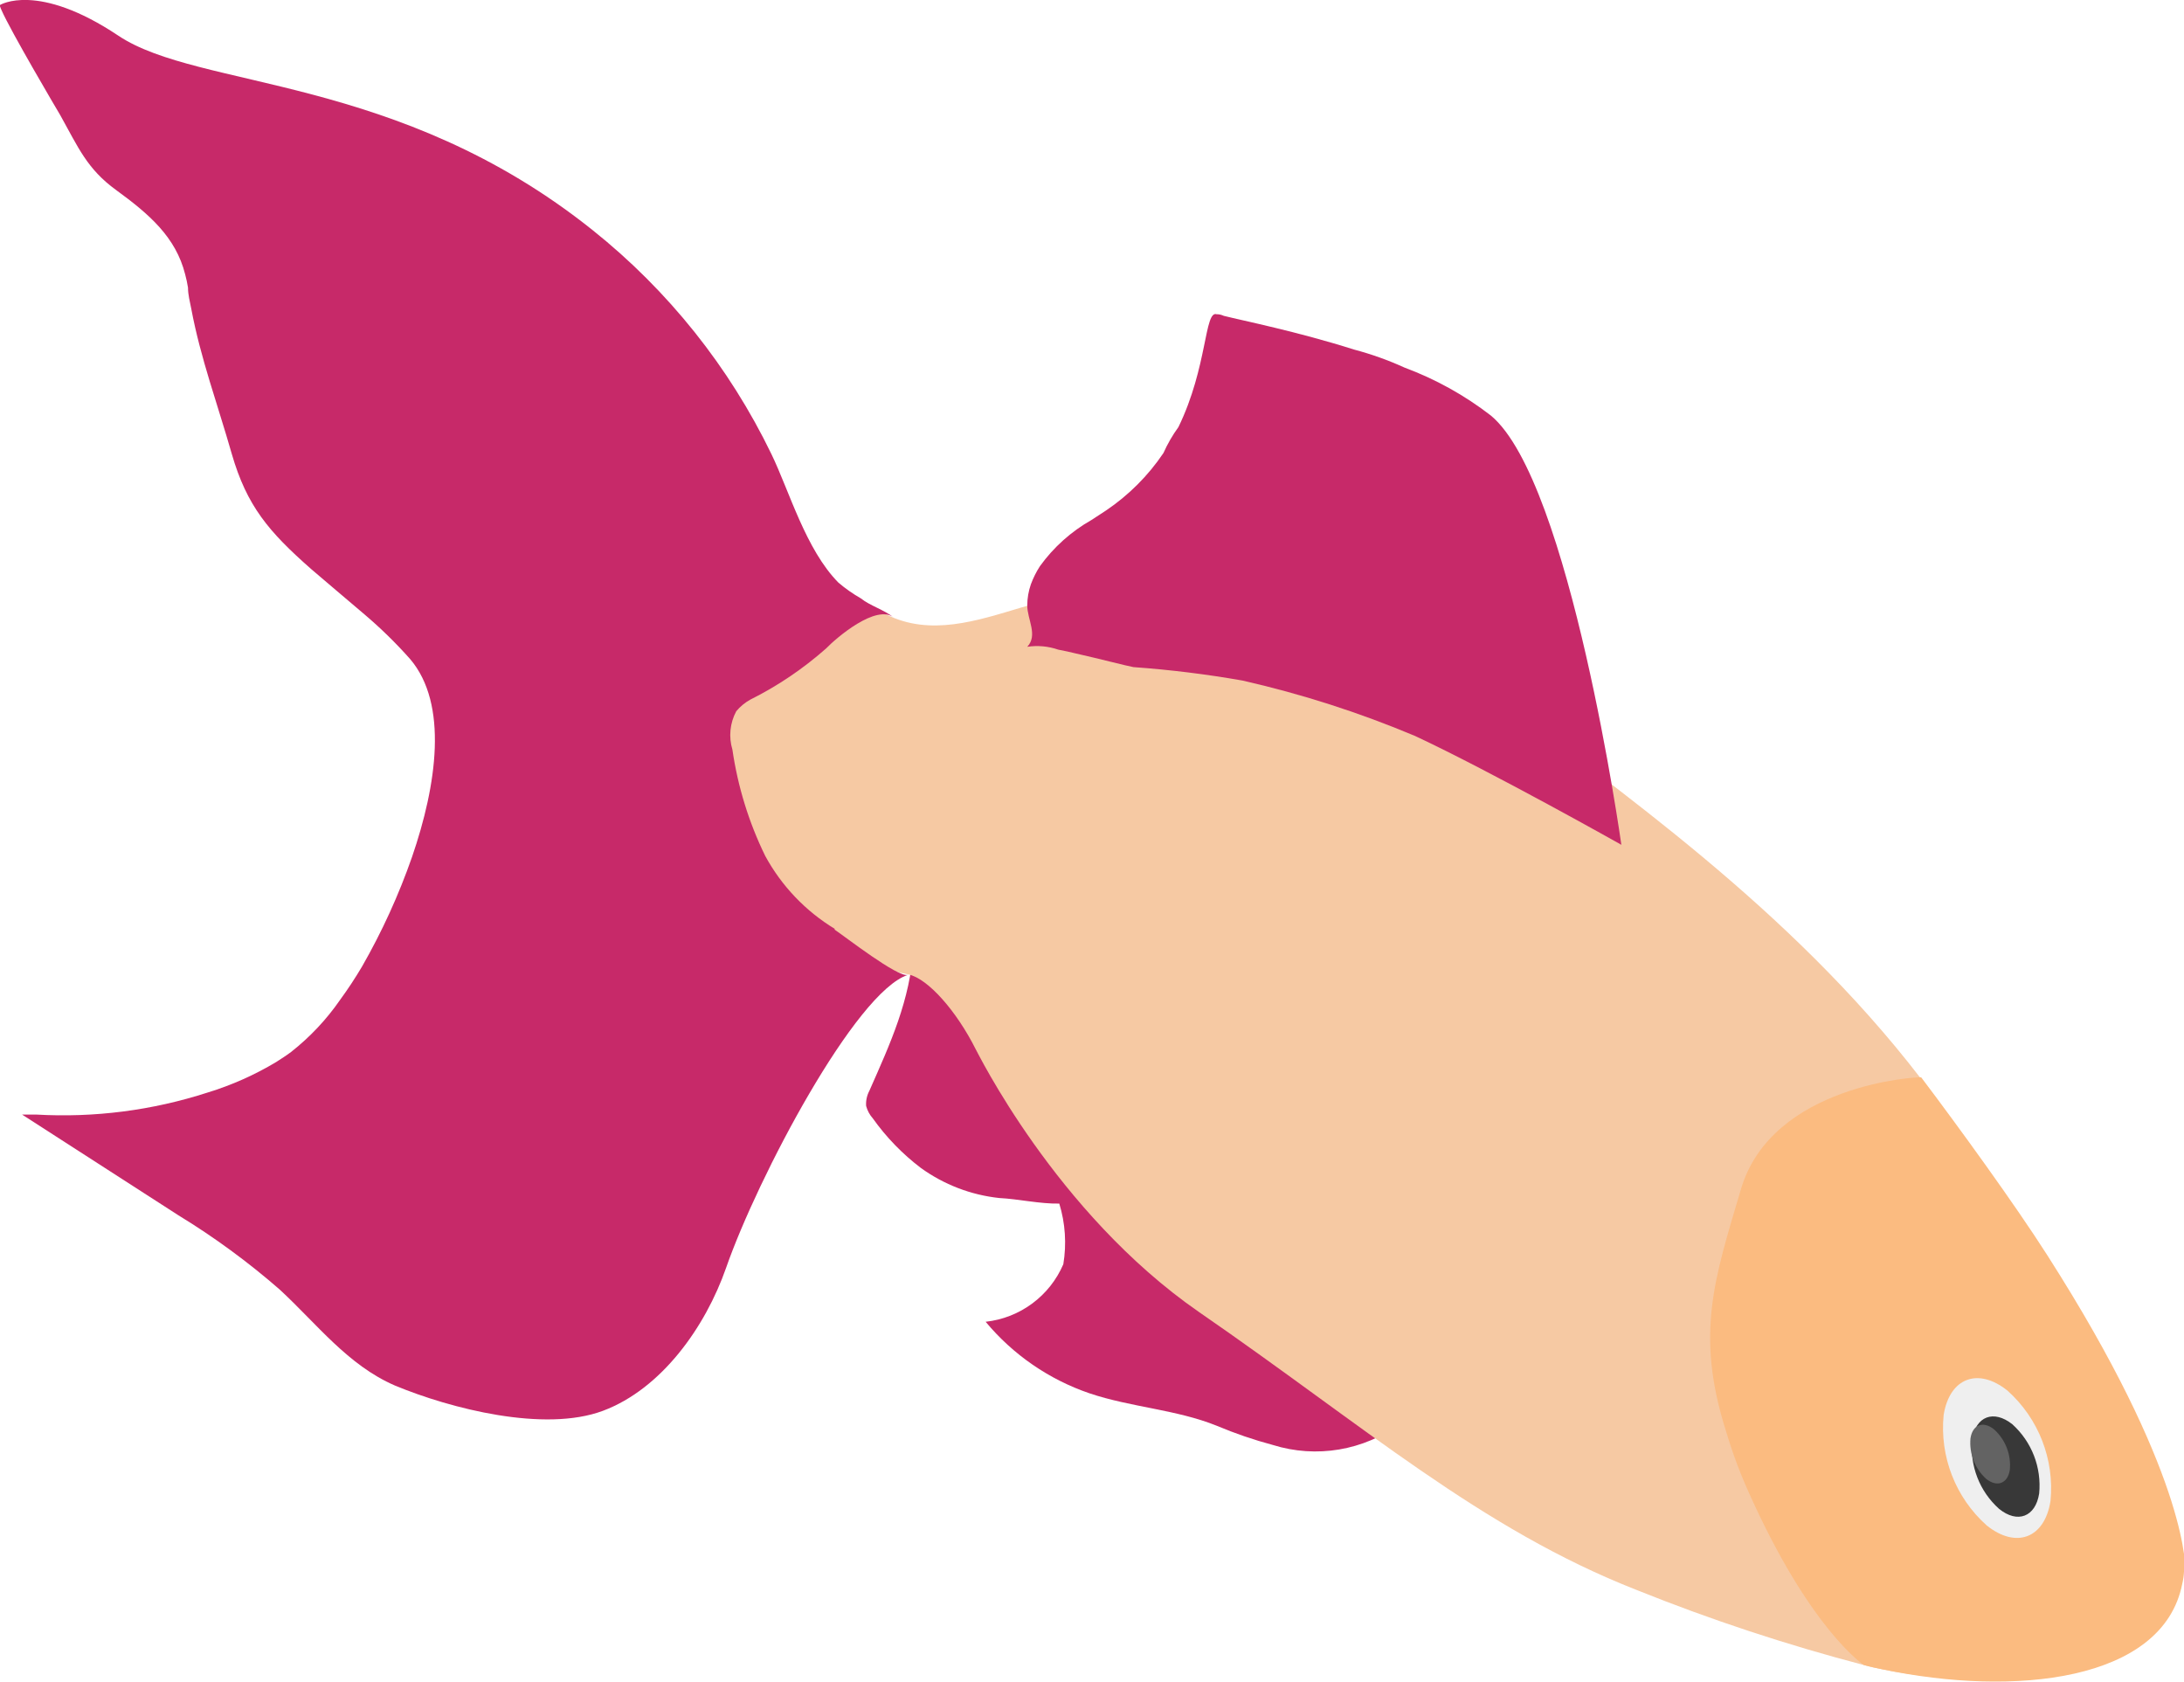
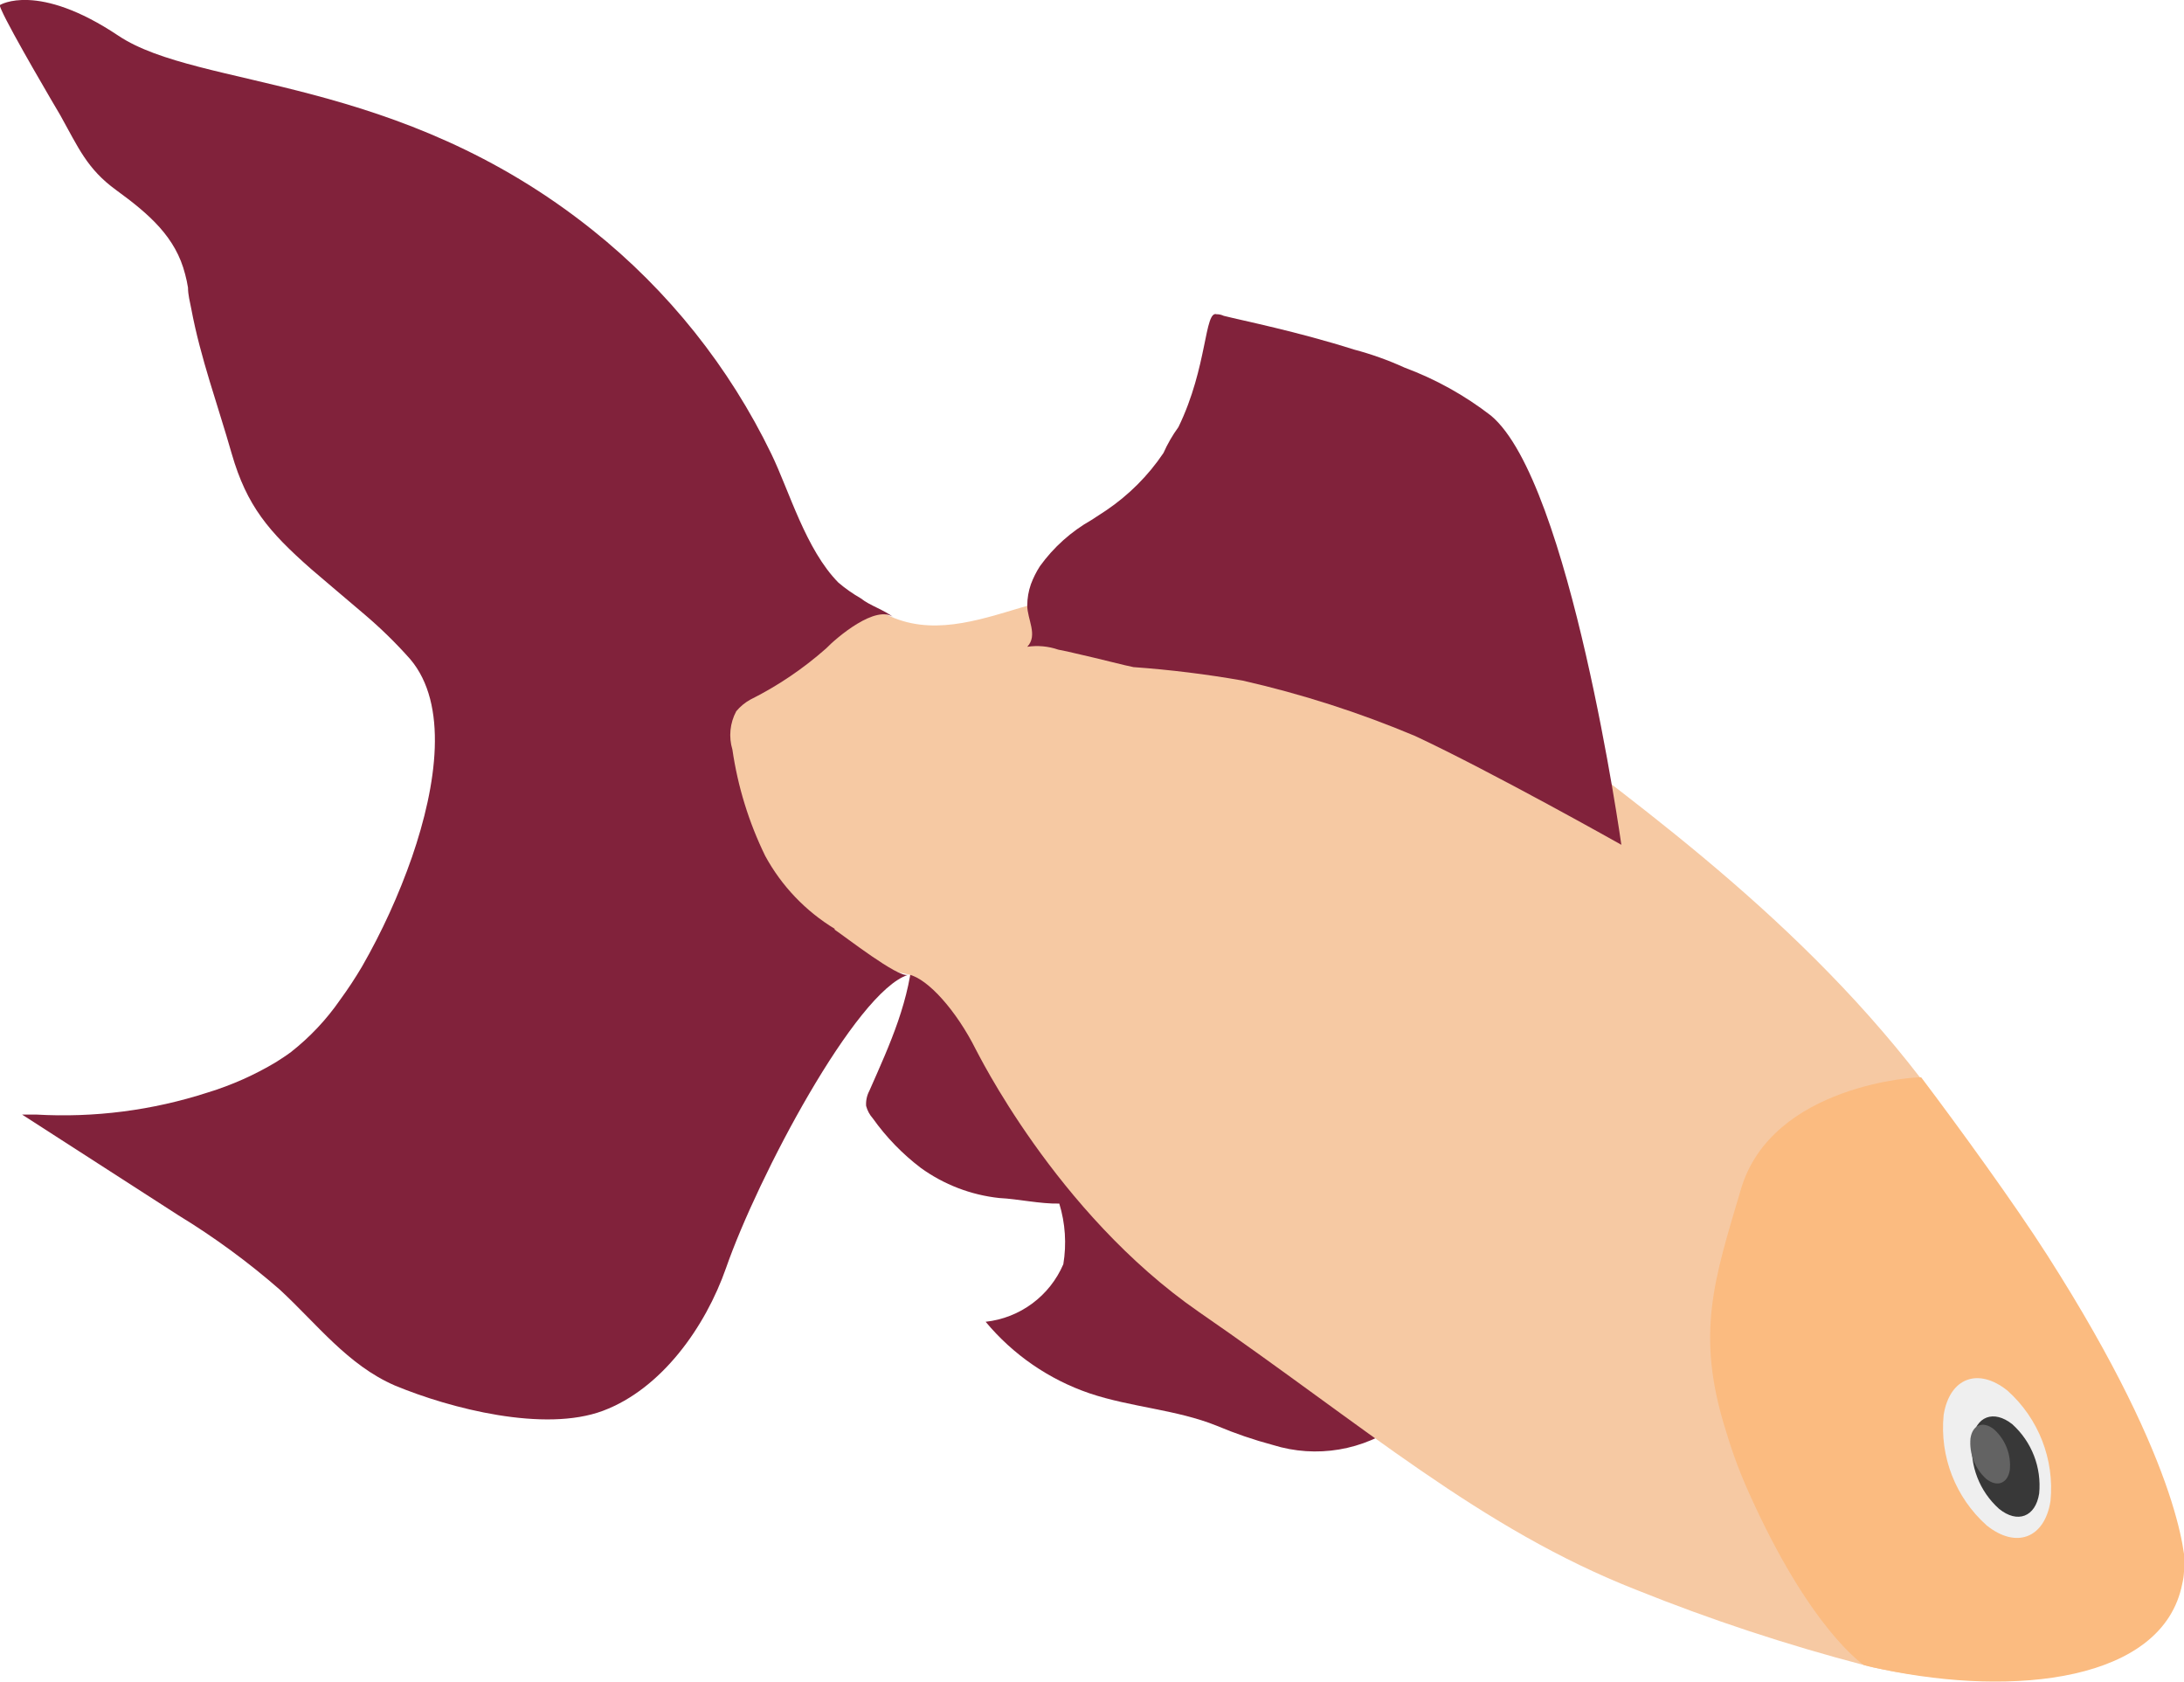
<svg xmlns="http://www.w3.org/2000/svg" viewBox="0 0 113.85 87.64">
  <defs>
-     <style>.cls-1{fill:none;}.cls-2{clip-path:url(#clip-path);}.cls-3{fill:#c72969;}.cls-4{fill:#d40600;}.cls-5{fill:#f6c9a3;}.cls-6{fill:#fbbb80;}.cls-7{fill:#efefef;}.cls-8{fill:#383838;}.cls-9{fill:#636363;}</style>
+     <style>.cls-1{fill:none;}.cls-2{clip-path:url(#clip-path);}.cls-3{fill:#81223b;}.cls-4{fill:#d40600;}.cls-5{fill:#f6c9a3;}.cls-6{fill:#fbbb80;}.cls-7{fill:#efefef;}.cls-8{fill:#383838;}.cls-9{fill:#636363;}</style>
    <clipPath id="clip-path" transform="translate(0)">
      <rect class="cls-1" width="113.85" height="87.64" />
    </clipPath>
  </defs>
  <g id="Слой_2" data-name="Слой 2">
    <g id="Слой_1-2" data-name="Слой 1">
      <g class="cls-2">
        <path class="cls-3" d="M70.54,68.19a18.19,18.19,0,0,1-2.31-1.78c-.94-.9-1.85-2.34-3.22-2.52a18,18,0,0,1-4.27-.61c-1-.39-2.05-.69-3.08-1a6.7,6.7,0,0,1,1-.15c-.79-3-1.71-6.21-1.63-9.34a9.09,9.09,0,0,0-.22-2.33,10.8,10.8,0,0,0-.87-1.65c-.27-.63,0-1.22-.85-1.57a3.33,3.33,0,0,0-1.69-.08c-1.5.2-3,.43-4.48.71a2,2,0,0,0-.6.18,1.58,1.58,0,0,0-.7,1.33c-.17,2.76-1.21,5-2.3,7.47a1.47,1.47,0,0,0-.17.79,1.59,1.59,0,0,0,.35.65A11.92,11.92,0,0,0,48,60.87a8.54,8.54,0,0,0,4.09,1.57c1,.05,2.12.31,3.13.29h0a6.92,6.92,0,0,1,.21,3.16,5,5,0,0,1-4.05,3,12.16,12.16,0,0,0,5.42,3.73c2.17.73,4.52.84,6.63,1.69a22.33,22.33,0,0,0,2.92,1A7.45,7.45,0,0,0,73,74.19c1.24-.94,2-2.42,3.26-3.32-2.13-.22-4-1.47-5.76-2.68" transform="translate(0)" />
        <path class="cls-4" d="M94.18,57.8s-4.49.36-6,8C86.68,73.08,87.4,78.38,95,84.47s-.78-26.67-.78-26.67" transform="translate(0)" />
        <path class="cls-5" d="M109.16,80.64a10.14,10.14,0,0,1-.44,2.28c-1.22,3.92-4.88,5.25-10.56,4.09-.35-.07-.68-.14-1-.23a98.94,98.94,0,0,1-11.84-3.91c-8.14-3.19-14.24-8.58-22.82-14.49C55,63.19,50.89,54.7,50.87,54.7c-1-2-2.49-3.69-3.5-3.91-2.3-.52-7.65-1.1-9.89-1.85a6.89,6.89,0,0,1-2.22-1.1,5.89,5.89,0,0,1-1.67-2.74,15.7,15.7,0,0,1-.83-5.18v0a15.94,15.94,0,0,1,.59-4.06,8.12,8.12,0,0,1,3.78-5.27,8.49,8.49,0,0,1,5.41-.39c1.59.33,2.28,1.12,3.65,1.82,2.3,1.16,4.75.33,7.06-.36,4.88-1.45,17-1.45,24.85,4.71,6.09,4.75,15.13,10.88,22,19.8,2,2.65,4.86,6.59,6.58,9.28l.68,1.08c6.5,10.86,1.82,14.13,1.82,14.13" transform="translate(0)" />
        <path class="cls-6" d="M113.85,81.91a3.3,3.3,0,0,1-.09.63c-1,5.11-8.78,5.9-15.6,4.47-.34-.07-.68-.14-1-.23-.08-.06-2.83-1.91-6-9A24.74,24.74,0,0,1,90,74.67h0c-1.65-5.14-.63-8,.75-12.68,1.61-5.48,9.27-5.88,9.4-5.84,2,2.65,4.86,6.59,6.58,9.28l.68,1.08c6.74,10.84,6.51,15.31,6.51,15.4" transform="translate(0)" />
        <path class="cls-3" d="M77.72,21.66a17.06,17.06,0,0,0-4.5-2.5h0a16.53,16.53,0,0,0-2.63-.94c-3-.95-5.77-1.5-6.8-1.76a.84.84,0,0,0-.3-.08l-.06,0c-.65-.23-.47,2.74-2,5.88a7.43,7.43,0,0,0-.78,1.35,11.07,11.07,0,0,1-3,3l-.75.49a8.43,8.43,0,0,0-2.69,2.41h0a4.86,4.86,0,0,0-.47.94h0a3.4,3.4,0,0,0-.19,1.11c0,.72.57,1.55,0,2.15a3.41,3.41,0,0,1,1.62.15c.3.06.61.12.92.2,1.29.29,2.65.65,3,.71a55.76,55.76,0,0,1,5.68.7,54,54,0,0,1,9,2.89c4,1.87,10.75,5.67,10.75,5.67S81.86,25.1,77.72,21.66" transform="translate(0)" />
        <path class="cls-3" d="M43.53,48.42a10.09,10.09,0,0,1-3.64-3.81,18.77,18.77,0,0,1-1.71-5.54,2.62,2.62,0,0,1,.2-2,2.57,2.57,0,0,1,.74-.61,18.28,18.28,0,0,0,3.94-2.66c.54-.56,2.62-2.34,3.54-1.61-.53-.42-1.25-.62-1.72-1a7.85,7.85,0,0,1-1.17-.82c-1.71-1.73-2.56-4.77-3.5-6.71A33.72,33.72,0,0,0,30.9,12C20.71,3.85,10.39,4.68,6.17,1.86S0,.26,0,.26H0s0,0,0,.07A1.6,1.6,0,0,0,.08.53C.55,1.61,2.93,5.65,3.14,6,4.08,7.68,4.53,8.8,6.06,9.91c1.73,1.26,3.1,2.45,3.59,4.38a6.61,6.61,0,0,1,.15.7c0,.37.1.74.17,1.1.48,2.57,1.38,5,2.11,7.56.79,2.73,1.93,4.06,4.13,6l1.28,1.09c.51.43,1,.85,1.52,1.29a23.6,23.6,0,0,1,2.37,2.32c2,2.35,1.39,6.56.1,10.31a34,34,0,0,1-2.61,5.72c-.35.59-.73,1.17-1.14,1.73a12.48,12.48,0,0,1-2.56,2.72c-.25.19-.51.35-.77.52a16.08,16.08,0,0,1-3.57,1.59,24.47,24.47,0,0,1-8.95,1.15l.09,0-.82,0L9.3,63.34a38.69,38.69,0,0,1,5.28,3.87c1.93,1.78,3.55,3.94,6,5,2.91,1.21,7.8,2.46,10.85,1.32s5.34-4.36,6.42-7.45c1.65-4.73,6.75-14.39,9.48-15.27-.52.16-3.28-2-3.84-2.37" transform="translate(0)" />
        <path class="cls-7" d="M106.89,78.23c-.3,1.94-1.79,2.51-3.33,1.27a6.82,6.82,0,0,1-2.24-5.75c.31-1.94,1.8-2.5,3.33-1.27a6.82,6.82,0,0,1,2.24,5.75" transform="translate(0)" />
        <path class="cls-8" d="M106.3,77.84c-.19,1.22-1.13,1.58-2.09.8a4.26,4.26,0,0,1-1.4-3.61c.18-1.22,1.12-1.57,2.09-.8a4.3,4.3,0,0,1,1.4,3.61" transform="translate(0)" />
        <path class="cls-9" d="M104.77,76.61c-.11.71-.66.92-1.23.47a2.54,2.54,0,0,1-.82-2.12c.11-.71.66-.92,1.23-.46a2.51,2.51,0,0,1,.82,2.11" transform="translate(0)" />
      </g>
    </g>
  </g>
</svg>
